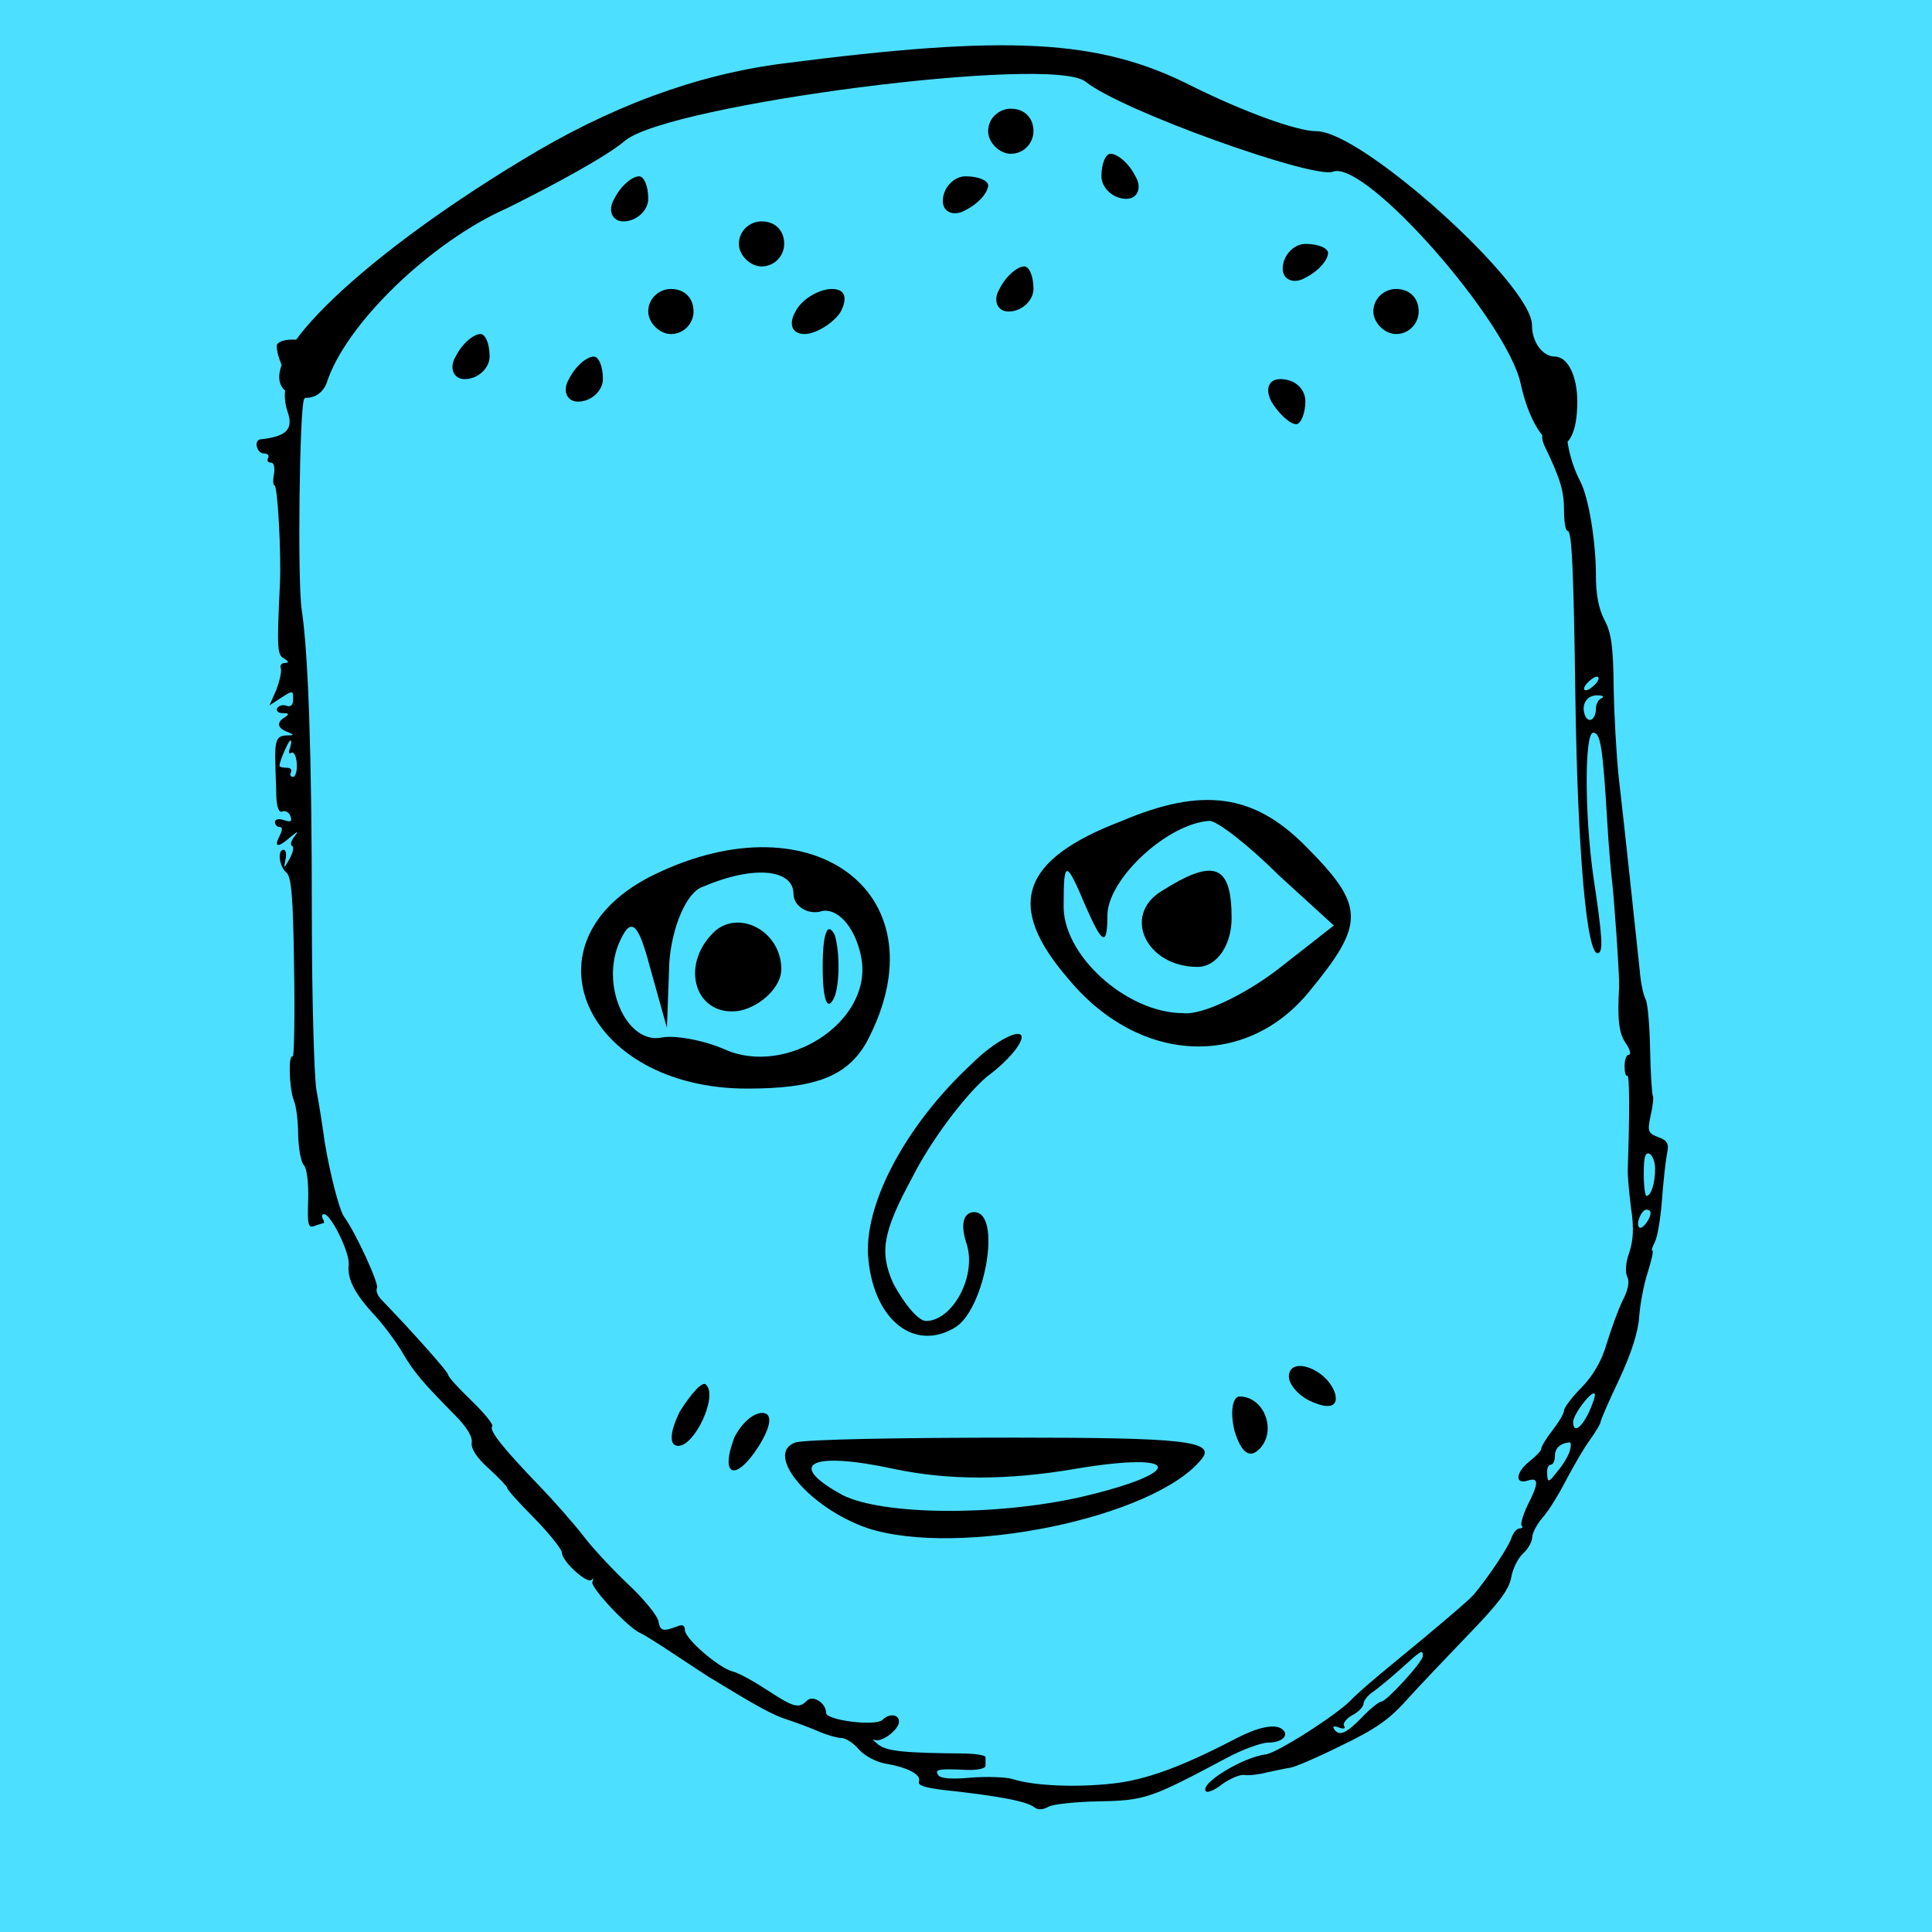
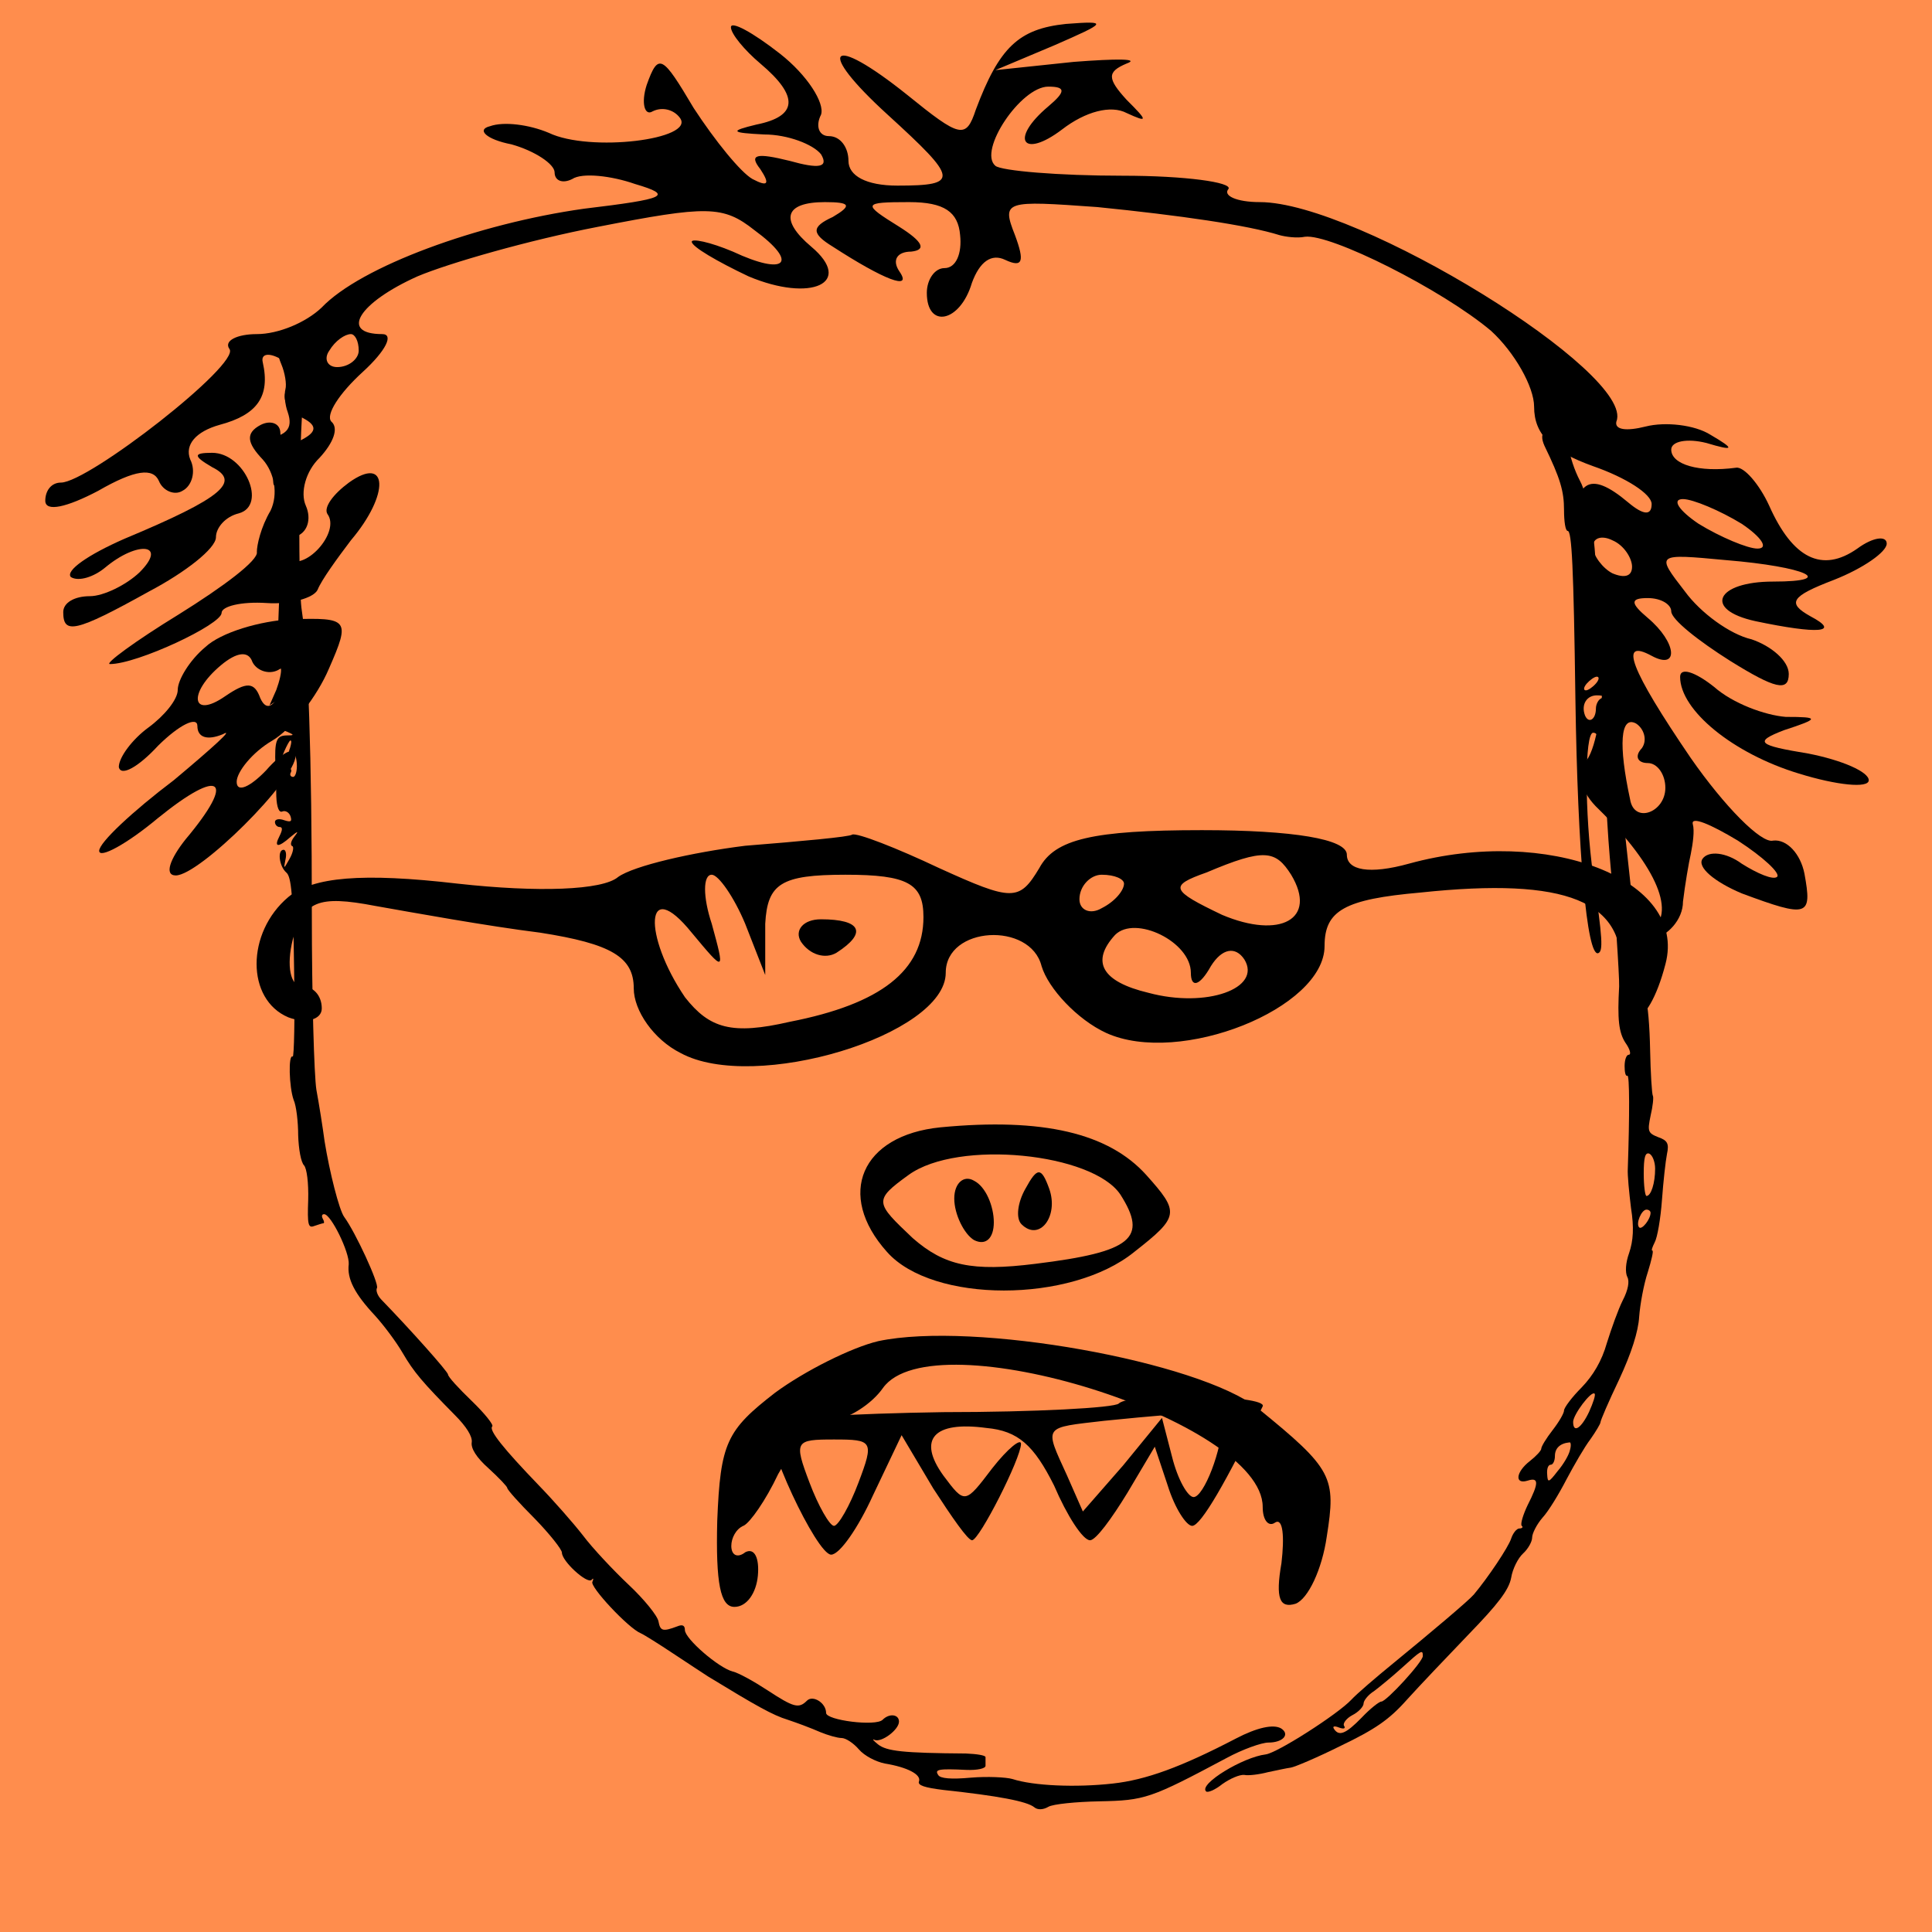
<svg xmlns="http://www.w3.org/2000/svg" width="256" height="256" viewBox="0 0 256 256" fill="none">
-   <g id="Frame 45">
+   <g id="Frame 46">
    <rect width="256" height="256" fill="#4DDFFF" />
    <rect width="256" height="256" fill="#4DDFFF" />
-     <rect width="256" height="256" fill="#4DDFFF" />
+     <rect width="256" height="256" fill="#FF8D4D" />
  </g>
  <g id="head">
    <path id="Vector" d="M36.733 45.604C36.552 45.905 36.794 47.112 37.276 48.259C37.759 49.406 38.001 50.915 37.82 51.579C37.639 52.243 37.759 53.631 38.121 54.597C38.906 56.89 37.94 57.856 34.5 58.218C33.595 58.339 34.017 60.089 34.983 60.089C35.466 60.089 35.707 60.331 35.526 60.693C35.345 60.995 35.466 61.296 35.888 61.296C36.311 61.296 36.431 61.9 36.311 62.805C36.13 63.65 36.19 64.314 36.371 64.314C36.794 64.314 37.276 73.428 37.095 77.291C36.673 86.043 36.733 86.767 37.639 87.25C38.303 87.672 38.303 87.793 37.759 87.853C37.276 87.853 37.035 88.216 37.216 88.578C37.337 89 37.035 90.268 36.612 91.415L35.707 93.467L37.276 92.441C38.785 91.475 38.846 91.475 38.846 92.622C38.846 93.406 38.544 93.708 38.001 93.527C37.518 93.346 36.975 93.467 36.733 93.829C36.552 94.191 36.854 94.493 37.458 94.493C38.303 94.493 38.363 94.613 37.759 95.036C36.612 95.7 36.733 96.484 38.061 96.967C39.027 97.39 39.027 97.45 37.88 97.45C36.612 97.51 36.371 98.174 36.492 101.434C36.492 102.399 36.612 104.27 36.612 105.538C36.673 106.987 36.975 107.711 37.397 107.53C37.82 107.349 38.303 107.65 38.484 108.133C38.725 108.858 38.544 108.978 37.639 108.677C36.975 108.435 36.431 108.556 36.431 108.918C36.431 109.28 36.733 109.582 37.035 109.582C37.458 109.582 37.458 109.944 37.035 110.789C36.25 112.298 36.854 112.358 38.484 110.91C39.51 110.065 39.63 110.065 38.966 110.91C38.544 111.453 38.423 111.996 38.725 112.117C38.966 112.177 38.846 112.962 38.363 113.807C37.578 115.195 37.578 115.195 37.82 113.928C38.001 113.203 37.88 112.6 37.578 112.6C36.733 112.6 36.975 114.773 37.94 115.618C38.604 116.161 38.846 118.696 38.966 128.293C39.087 134.871 38.966 140.122 38.785 140.002C38.182 139.64 38.303 144.046 38.906 145.736C39.268 146.52 39.51 148.693 39.51 150.444C39.57 152.254 39.872 154.005 40.294 154.427C40.656 154.85 40.898 156.721 40.837 159.014C40.717 162.273 40.837 162.756 41.622 162.455C42.165 162.273 42.709 162.092 42.829 162.092C43.01 162.092 42.95 161.791 42.769 161.489C42.588 161.127 42.648 160.885 42.95 160.885C43.855 160.885 46.33 165.955 46.209 167.525C45.968 169.456 46.994 171.448 49.71 174.345C50.857 175.612 52.486 177.785 53.331 179.234C54.84 181.829 55.987 183.157 60.272 187.503C61.781 189.012 62.626 190.339 62.506 191.124C62.385 191.909 63.109 193.116 64.739 194.564C66.127 195.832 67.213 196.979 67.213 197.16C67.213 197.401 68.843 199.212 70.835 201.204C72.827 203.256 74.456 205.308 74.456 205.73C74.456 206.877 77.776 209.895 78.379 209.352C78.621 209.05 78.681 209.171 78.5 209.593C78.078 210.197 83.268 215.75 84.898 216.414C85.32 216.595 87.252 217.802 89.244 219.13C91.236 220.458 93.288 221.785 93.831 222.147C100.168 226.01 102.402 227.278 104.393 227.881C105.661 228.304 107.592 229.028 108.679 229.511C109.705 229.934 110.972 230.296 111.515 230.296C112.059 230.296 113.085 230.96 113.809 231.805C114.533 232.65 116.042 233.434 117.249 233.676C120.207 234.159 122.078 235.124 121.776 236.03C121.535 236.573 122.561 236.875 124.975 237.176C132.278 237.961 136.081 238.685 137.046 239.47C137.469 239.832 138.193 239.832 138.917 239.41C139.521 239.047 142.599 238.746 145.677 238.685C151.713 238.565 152.437 238.323 162.517 232.951C164.629 231.805 167.164 230.899 168.07 230.899C170.001 230.899 170.967 229.813 169.76 229.028C168.734 228.425 166.561 228.907 163.784 230.356C156.481 234.159 151.834 235.849 147.428 236.331C142.539 236.875 136.926 236.633 134.149 235.728C133.304 235.486 130.83 235.366 128.657 235.547C126.061 235.788 124.552 235.667 124.311 235.185C123.828 234.46 124.311 234.34 128.053 234.521C129.502 234.581 130.588 234.34 130.588 233.977C130.588 233.615 130.588 233.132 130.588 232.831C130.588 232.589 129.441 232.408 127.993 232.348C119.664 232.287 117.491 232.046 116.344 231.141C115.74 230.658 115.499 230.356 115.861 230.537C116.766 230.96 119.12 229.209 119.12 228.123C119.12 227.157 117.853 226.976 116.948 227.881C116.042 228.787 109.463 227.942 109.463 226.976C109.463 225.648 107.713 224.562 106.928 225.346C105.842 226.433 105.178 226.252 101.677 223.958C99.927 222.811 97.875 221.665 97.09 221.484C95.219 221.001 90.753 217.138 90.753 215.991C90.753 215.388 90.451 215.206 89.727 215.508C87.795 216.233 87.493 216.112 87.252 214.844C87.131 214.12 85.381 211.947 83.329 210.016C81.277 208.084 78.5 205.127 77.233 203.437C75.965 201.807 73.309 198.789 71.378 196.798C66.731 191.969 64.739 189.494 65.222 189.012C65.463 188.83 64.196 187.261 62.506 185.632C60.755 183.942 59.367 182.433 59.367 182.131C59.367 181.769 54.418 176.216 50.555 172.232C50.012 171.689 49.77 170.965 49.951 170.663C50.253 170.12 47.115 163.3 45.606 161.247C44.942 160.342 43.674 155.332 43.01 151.228C42.769 149.417 42.286 146.339 41.924 144.408C41.622 142.537 41.32 132.035 41.32 121.17C41.32 99.623 40.837 86.525 39.992 80.912C39.389 77.17 39.691 53.933 40.294 52.907C40.536 52.605 40.415 52.182 40.113 52.001C39.811 51.76 39.691 50.13 39.872 48.32C40.234 45.06 40.173 45 38.665 45C37.82 45 36.975 45.241 36.733 45.604ZM38.423 99.14C38.182 99.683 38.303 99.985 38.604 99.744C38.966 99.563 39.268 100.227 39.328 101.192C39.389 102.158 39.148 102.943 38.846 102.943C38.484 102.943 38.363 102.641 38.544 102.339C38.725 101.977 38.484 101.735 38.001 101.735C37.458 101.735 37.035 101.615 37.035 101.494C37.035 100.83 38.242 98.114 38.484 98.114C38.665 98.114 38.604 98.537 38.423 99.14Z" fill="black" />
    <path id="Vector_2" d="M205.129 51.036C204.948 51.337 204.948 52.605 205.189 53.752C205.431 55.14 205.31 56.226 204.827 56.77C204.224 57.494 204.224 58.097 204.646 59.063C206.759 63.409 207.241 65.099 207.241 67.573C207.241 69.082 207.422 70.35 207.724 70.35C208.267 70.35 208.509 74.937 208.75 92.682C209.052 112.962 210.259 126.784 211.768 126.301C212.432 126.059 212.372 124.43 211.104 115.98C209.957 107.771 209.957 97.088 211.104 97.088C212.07 97.088 212.372 98.838 212.975 108.978C213.156 112.117 213.458 115.497 213.579 116.523C213.881 118.816 214.605 129.5 214.545 130.707C214.303 135.052 214.484 136.803 215.39 138.191C215.993 139.036 216.174 139.76 215.812 139.76C215.51 139.76 215.269 140.424 215.269 141.269C215.269 142.054 215.39 142.657 215.631 142.537C215.933 142.356 215.933 147.848 215.691 154.85C215.631 155.695 215.872 158.048 216.114 160.04C216.536 162.696 216.416 164.386 215.872 166.016C215.39 167.343 215.329 168.611 215.631 169.214C215.933 169.758 215.752 170.904 215.027 172.293C214.424 173.5 213.519 176.035 212.915 177.966C212.251 180.32 211.104 182.252 209.595 183.821C208.267 185.149 207.241 186.537 207.241 186.899C207.241 187.261 206.578 188.408 205.733 189.494C204.888 190.581 204.224 191.667 204.224 191.969C204.224 192.21 203.56 192.935 202.715 193.599C200.844 195.047 200.663 196.737 202.413 196.194C203.922 195.711 203.922 196.496 202.413 199.453C201.809 200.721 201.447 201.928 201.628 202.169C201.87 202.35 201.689 202.531 201.326 202.531C200.964 202.531 200.481 203.135 200.24 203.859C199.878 205.006 197.162 209.05 195.291 211.283C194.566 212.128 189.617 216.293 184.608 220.397C182.314 222.268 179.779 224.441 179.055 225.226C177.244 227.157 169.217 232.287 167.708 232.469C164.69 232.831 158.835 236.392 159.801 237.357C159.982 237.599 161.008 237.176 161.974 236.392C163 235.667 164.267 235.124 164.871 235.185C165.414 235.305 166.863 235.124 168.009 234.822C169.156 234.581 170.544 234.279 171.027 234.219C171.51 234.159 174.528 232.891 177.667 231.322C182.193 229.149 184.064 227.881 186.418 225.226C188.108 223.355 191.79 219.492 194.627 216.534C198.49 212.551 199.938 210.68 200.24 209.05C200.421 207.903 201.145 206.455 201.809 205.851C202.473 205.248 203.016 204.282 203.016 203.739C203.016 203.195 203.62 201.988 204.405 201.083C205.189 200.238 206.578 197.944 207.543 196.073C208.569 194.142 209.957 191.728 210.742 190.702C211.466 189.675 212.07 188.649 212.07 188.468C212.07 188.227 213.156 185.692 214.545 182.795C216.174 179.294 217.08 176.457 217.2 174.466C217.321 172.836 217.804 170.18 218.347 168.551C218.83 166.981 219.132 165.714 218.951 165.714C218.77 165.714 218.951 165.231 219.252 164.627C219.615 163.963 220.037 161.489 220.218 159.014C220.399 156.54 220.701 153.823 220.882 152.918C221.184 151.53 220.942 151.107 219.735 150.685C218.347 150.142 218.287 149.9 218.709 147.848C219.011 146.581 219.132 145.373 219.011 145.192C218.89 145.011 218.709 142.235 218.649 139.096C218.589 136.018 218.347 132.94 218.045 132.397C217.744 131.854 217.381 130.103 217.261 128.474C216.838 124.49 215.209 109.159 214.484 102.943C214.182 100.106 213.881 94.794 213.82 91.052C213.76 85.68 213.519 83.87 212.613 82.18C211.829 80.671 211.466 78.8 211.466 76.204C211.466 71.738 210.501 65.823 209.354 63.711C207.845 60.813 207.181 57.011 207.604 53.691C207.966 50.673 207.905 50.432 206.759 50.432C206.034 50.432 205.31 50.673 205.129 51.036ZM211.466 90.569C211.044 91.052 210.44 91.475 210.139 91.475C209.776 91.475 209.837 91.052 210.259 90.569C210.682 90.087 211.285 89.664 211.587 89.664C211.949 89.664 211.889 90.087 211.466 90.569ZM212.251 92.501C211.829 92.622 211.466 93.285 211.466 93.889C211.466 95.338 210.501 95.941 210.018 94.794C209.475 93.346 210.259 92.078 211.708 92.139C212.372 92.139 212.613 92.32 212.251 92.501ZM219.313 154.85C219.313 156.781 218.77 158.471 218.166 158.471C217.985 158.471 217.804 157.143 217.804 155.513C217.804 153.401 217.985 152.677 218.528 152.858C218.951 153.039 219.313 153.944 219.313 154.85ZM218.709 160.704C218.709 161.549 217.562 162.998 217.2 162.636C216.717 162.153 217.502 160.282 218.166 160.282C218.468 160.282 218.709 160.463 218.709 160.704ZM210.561 187.08C209.535 189.253 208.449 189.977 208.449 188.408C208.449 187.442 210.863 184.243 211.285 184.666C211.466 184.787 211.104 185.873 210.561 187.08ZM208.026 192.15C207.905 192.754 207.181 194.021 206.396 194.927C205.189 196.496 205.069 196.496 205.008 195.349C204.948 194.625 205.129 194.082 205.491 194.082C205.793 194.082 206.034 193.538 206.034 192.935C206.034 191.909 206.698 191.245 207.966 191.124C208.147 191.064 208.207 191.547 208.026 192.15ZM188.531 219.431C188.531 220.216 183.702 225.467 183.038 225.467C182.737 225.467 181.529 226.433 180.443 227.58C178.33 229.752 177.425 230.115 176.761 229.089C176.52 228.726 176.822 228.666 177.425 228.907C178.089 229.149 178.33 229.028 178.089 228.666C177.908 228.364 178.391 227.7 179.175 227.278C180.02 226.855 180.684 226.131 180.684 225.709C180.684 225.346 181.288 224.562 182.073 224.079C182.797 223.536 184.487 222.147 185.754 221.001C188.35 218.647 188.531 218.526 188.531 219.431Z" fill="black" />
  </g>
-   <g id="hair">
-     <path id="Vector" d="M103.61 8.433C92.201 9.926 80.791 14.106 69.081 21.272C46.862 34.707 32.75 48.74 38.155 52.024C40.257 53.218 42.358 52.92 43.259 50.83C45.661 43.067 57.071 32.02 67.279 27.542C73.285 24.556 80.491 20.674 82.893 18.585C88.898 13.807 139.341 7.239 143.845 10.822C148.649 14.703 173.87 23.66 176.572 22.765C180.776 20.973 199.692 42.47 201.494 50.83C203.595 60.384 209 62.175 209 53.218C209 49.934 207.799 47.247 205.997 47.247C204.496 47.247 202.995 45.456 202.995 43.067C202.995 37.693 180.476 17.39 174.471 17.39C171.768 17.39 164.562 14.703 157.957 11.419C145.646 5.149 133.636 4.552 103.61 8.433Z" fill="black" />
-     <path id="Vector_2" d="M130.934 17.39C130.934 18.883 132.435 20.376 133.936 20.376C135.738 20.376 136.939 18.883 136.939 17.39C136.939 15.599 135.738 14.405 133.936 14.405C132.435 14.405 130.934 15.599 130.934 17.39Z" fill="black" />
-     <path id="Vector_3" d="M145.946 23.362C145.946 24.855 147.448 26.347 149.249 26.347C150.751 26.347 151.351 24.855 150.45 23.362C149.549 21.57 148.048 20.376 147.147 20.376C146.547 20.376 145.946 21.57 145.946 23.362Z" fill="black" />
-     <path id="Vector_4" d="M81.391 26.347C80.491 27.84 81.091 29.333 82.593 29.333C84.394 29.333 85.895 27.84 85.895 26.347C85.895 24.556 85.295 23.362 84.694 23.362C83.793 23.362 82.292 24.556 81.391 26.347Z" fill="black" />
-     <path id="Vector_5" d="M124.929 26.646C124.929 28.139 126.43 28.736 127.931 27.84C129.733 26.944 130.934 25.452 130.934 24.556C130.934 23.959 129.733 23.362 127.931 23.362C126.43 23.362 124.929 24.855 124.929 26.646Z" fill="black" />
-     <path id="Vector_6" d="M97.906 32.319C97.906 33.812 99.407 35.304 100.908 35.304C102.71 35.304 103.911 33.812 103.911 32.319C103.911 30.527 102.71 29.333 100.908 29.333C99.407 29.333 97.906 30.527 97.906 32.319Z" fill="black" />
-     <path id="Vector_7" d="M169.967 35.603C169.967 37.096 171.468 37.693 172.969 36.797C174.771 35.901 175.972 34.409 175.972 33.513C175.972 32.916 174.771 32.319 172.969 32.319C171.468 32.319 169.967 33.812 169.967 35.603Z" fill="black" />
-     <path id="Vector_8" d="M132.435 38.29C131.534 39.783 132.135 41.276 133.636 41.276C135.437 41.276 136.939 39.783 136.939 38.29C136.939 36.499 136.338 35.304 135.738 35.304C134.837 35.304 133.336 36.499 132.435 38.29Z" fill="black" />
-     <path id="Vector_9" d="M85.895 41.276C85.895 42.769 87.397 44.261 88.898 44.261C90.7 44.261 91.9 42.769 91.9 41.276C91.9 39.484 90.7 38.29 88.898 38.29C87.397 38.29 85.895 39.484 85.895 41.276Z" fill="black" />
-     <path id="Vector_10" d="M105.412 41.276C104.511 42.769 104.811 44.261 106.613 44.261C108.114 44.261 110.516 42.769 111.417 41.276C112.318 39.484 112.018 38.29 110.216 38.29C108.715 38.29 106.313 39.484 105.412 41.276Z" fill="black" />
-     <path id="Vector_11" d="M181.977 41.276C181.977 42.769 183.478 44.261 184.98 44.261C186.781 44.261 187.982 42.769 187.982 41.276C187.982 39.484 186.781 38.29 184.98 38.29C183.478 38.29 181.977 39.484 181.977 41.276Z" fill="black" />
-     <path id="Vector_12" d="M60.374 47.247C59.473 48.74 60.073 50.233 61.575 50.233C63.376 50.233 64.877 48.74 64.877 47.247C64.877 45.456 64.277 44.261 63.676 44.261C62.776 44.261 61.274 45.456 60.374 47.247Z" fill="black" />
-     <path id="Vector_13" d="M75.386 50.233C74.486 51.726 75.086 53.218 76.587 53.218C78.389 53.218 79.89 51.726 79.89 50.233C79.89 48.441 79.29 47.247 78.689 47.247C77.788 47.247 76.287 48.441 75.386 50.233Z" fill="black" />
-     <path id="Vector_14" d="M168.466 53.218C169.366 54.711 170.868 56.204 171.768 56.204C172.369 56.204 172.969 54.711 172.969 53.218C172.969 51.427 171.468 50.233 169.667 50.233C168.165 50.233 167.565 51.427 168.466 53.218Z" fill="black" />
+   <path d="M96.851 3.608C96.851 4.483 98.668 6.669 100.745 8.418C105.936 12.79 105.677 15.414 100.226 16.506C96.591 17.381 96.851 17.6 101.264 17.818C104.379 17.818 107.753 19.13 108.791 20.442C109.83 22.19 108.532 22.409 104.638 21.316C100.226 20.223 99.187 20.442 100.745 22.409C102.043 24.377 101.783 24.814 99.706 23.721C98.149 22.846 94.775 18.693 91.919 14.32C87.766 7.325 87.247 6.888 85.689 11.26C84.911 13.665 85.43 15.414 86.468 14.758C87.766 14.102 89.323 14.539 90.102 15.632C92.179 18.474 78.162 20.223 72.711 17.6C70.115 16.506 66.74 16.069 64.923 16.725C63.106 17.162 64.404 18.474 67.779 19.13C70.894 20.004 73.489 21.753 73.489 22.846C73.489 23.939 74.528 24.377 75.826 23.721C77.123 22.846 81.017 23.284 84.132 24.377C89.323 25.907 88.285 26.344 77.383 27.656C63.366 29.623 47.791 35.307 42.6 40.772C40.523 42.74 36.889 44.27 34.034 44.27C31.438 44.27 29.621 45.145 30.4 46.238C31.957 48.205 11.711 63.945 8.077 63.945C6.779 63.945 6 65.038 6 66.35C6 67.88 8.855 67.224 13.008 65.038C17.94 62.196 20.277 61.978 21.055 63.727C21.575 65.038 23.132 65.694 24.17 65.038C25.468 64.382 25.987 62.415 25.209 60.885C24.43 58.917 25.987 57.168 29.102 56.294C34.034 54.982 35.851 52.577 34.813 47.986C34.553 46.894 35.592 46.675 37.149 47.549C38.706 48.205 38.966 49.954 38.187 51.266C37.149 52.577 37.928 54.326 39.745 55.201C42.081 56.294 42.081 57.168 40.004 58.261C38.447 59.136 37.149 58.699 37.149 57.387C37.149 56.075 35.851 55.638 34.553 56.294C32.477 57.387 32.736 58.699 34.813 60.885C36.37 62.633 36.889 65.475 35.851 67.662C34.553 69.848 34.034 72.252 34.034 73.127C34.294 74.22 29.621 77.718 23.651 81.434C17.94 84.932 13.787 87.992 14.566 87.992C18.2 87.992 29.362 82.746 29.362 81.215C29.362 80.341 31.957 79.685 35.332 79.904C38.447 80.122 41.562 79.248 42.081 78.155C42.6 76.843 44.677 74.001 46.494 71.597C51.685 65.475 51.425 60.229 46.234 63.945C44.157 65.475 42.86 67.224 43.379 68.099C45.196 70.504 40.264 75.969 37.928 74.001C36.889 72.908 37.149 71.597 38.966 71.159C40.783 70.722 41.302 68.755 40.523 67.006C39.745 65.257 40.523 62.415 42.34 60.666C44.157 58.699 44.936 56.731 43.898 55.856C43.119 54.982 44.936 52.14 48.051 49.298C51.166 46.456 52.204 44.27 50.647 44.27C44.936 44.27 47.532 40.117 55.319 36.619C59.472 34.87 70.115 31.809 79.2 30.06C93.736 27.218 95.813 27.218 99.966 30.498C105.936 34.87 104.119 36.619 97.111 33.34C93.996 32.028 91.66 31.591 91.66 32.028C91.66 32.684 95.034 34.651 99.187 36.619C107.494 40.117 113.204 37.493 107.494 32.684C103.34 29.186 103.86 26.781 109.311 26.781C112.685 26.781 112.945 27.218 110.349 28.749C107.494 30.06 107.494 30.935 110.349 32.684C117.098 37.056 120.991 38.586 119.174 35.963C118.136 34.433 118.915 33.34 120.732 33.34C122.809 33.121 122.289 32.028 119.174 30.06C114.243 27 114.243 26.781 120.472 26.781C125.145 26.781 126.962 28.093 127.221 31.154C127.481 33.558 126.702 35.526 125.145 35.526C123.847 35.526 122.809 37.056 122.809 38.805C122.809 43.614 127.221 42.74 128.779 37.493C129.817 34.651 131.374 33.558 133.191 34.433C135.528 35.526 135.787 34.651 134.489 31.154C132.672 26.563 133.191 26.563 145.391 27.437C156.294 28.53 165.379 29.842 169.532 31.154C170.311 31.372 171.868 31.591 172.906 31.372C176.281 30.935 191.077 38.368 197.566 43.833C200.681 46.675 203.277 51.266 203.277 53.889C203.277 57.605 205.613 59.791 211.064 61.759C215.477 63.289 218.851 65.475 218.851 66.787C218.851 68.317 217.813 68.317 215.736 66.569C210.545 62.196 208.468 63.508 208.468 71.597C208.468 75.75 209.506 79.248 210.545 79.248C213.4 79.248 212.881 96.955 210.285 100.672C208.728 102.421 209.506 105.044 211.843 107.23C219.63 114.882 222.226 121.221 218.591 123.407C215.736 125.156 215.736 125.375 218.851 124.5C220.928 124.063 223.004 121.877 223.004 119.472C223.264 117.286 223.783 114.226 224.043 113.133C224.302 111.821 224.562 110.072 224.302 109.198C224.043 108.105 226.638 109.198 230.272 111.384C233.647 113.57 235.983 115.756 235.464 116.193C234.945 116.63 232.868 115.756 230.791 114.444C228.715 112.914 226.379 112.695 225.6 113.788C224.821 114.882 227.157 116.849 230.791 118.379C239.617 121.658 240.136 121.44 239.098 115.756C238.579 113.133 236.762 111.165 234.945 111.384C233.387 111.821 228.455 106.793 224.043 100.453C215.996 88.648 214.438 84.495 218.851 86.899C222.485 88.867 222.226 85.15 218.332 81.871C215.996 79.904 215.996 79.248 218.332 79.248C220.149 79.248 221.447 80.122 221.447 80.997C221.447 82.09 225.081 84.932 229.234 87.555C235.204 91.272 237.021 91.709 237.021 89.304C237.021 87.555 234.685 85.588 232.089 84.713C229.234 84.057 225.34 81.215 223.264 78.374C219.37 73.345 219.37 73.345 228.715 74.22C239.357 75.094 243.511 77.062 234.945 77.062C227.417 77.062 225.6 80.778 232.609 82.308C240.915 84.057 244.03 83.839 239.877 81.653C236.762 79.904 237.281 79.029 242.991 76.843C246.885 75.313 250 73.127 250 72.034C250 70.941 248.183 71.159 246.106 72.69C241.434 75.969 237.54 74.001 234.426 67.006C233.128 64.164 231.051 61.759 230.013 61.978C225.081 62.633 221.447 61.54 221.447 59.573C221.447 58.48 223.523 58.043 226.119 58.699C229.753 59.791 230.013 59.573 226.638 57.605C224.562 56.294 220.668 55.856 218.072 56.512C215.477 57.168 213.919 56.95 214.179 55.856C216.774 49.517 179.915 26.781 166.936 26.781C163.821 26.781 162.004 25.907 162.783 25.032C163.302 24.158 157.072 23.284 148.766 23.284C140.2 23.284 132.672 22.628 131.894 21.972C129.557 20.004 135.268 11.479 138.902 11.479C141.238 11.479 141.238 12.134 138.902 14.102C133.711 18.474 135.528 21.097 140.719 17.162C143.834 14.758 147.209 13.883 149.285 14.976C152.14 16.288 152.14 16.069 149.285 13.227C146.689 10.385 146.689 9.511 149.285 8.418C151.102 7.762 147.987 7.762 142.277 8.199L131.894 9.292L139.681 6.013C146.689 2.953 146.949 2.734 141.238 3.171C135.009 3.827 132.413 6.232 129.298 14.539C128 18.474 127.221 18.255 120.213 12.572C109.83 4.264 108.013 6.45 117.617 15.195C126.962 23.721 127.221 24.595 118.915 24.595C114.762 24.595 112.426 23.284 112.426 21.316C112.426 19.567 111.387 18.037 109.83 18.037C108.532 18.037 108.013 16.725 108.791 15.195C109.311 13.665 106.974 9.948 103.34 7.106C99.706 4.264 96.851 2.734 96.851 3.608ZM47.532 46.456C47.532 47.549 46.234 48.642 44.677 48.642C43.379 48.642 42.86 47.549 43.638 46.456C44.417 45.145 45.715 44.27 46.494 44.27C47.013 44.27 47.532 45.145 47.532 46.456ZM230.791 69.41C233.387 71.159 234.426 72.69 232.868 72.69C231.57 72.69 227.936 71.159 225.081 69.41C222.485 67.662 221.447 66.131 223.004 66.131C224.302 66.131 227.936 67.662 230.791 69.41ZM216.255 75.094C216.255 76.406 215.217 76.625 213.66 75.969C212.362 75.313 211.064 73.564 211.064 72.471C211.064 71.159 212.362 70.941 213.66 71.597C215.217 72.252 216.255 74.001 216.255 75.094ZM217.553 99.141C216.515 100.235 217.034 101.109 218.332 101.109C219.63 101.109 220.668 102.639 220.668 104.388C220.668 107.667 216.515 109.198 215.996 105.918C214.438 98.704 214.698 94.769 216.774 95.862C217.813 96.518 218.332 98.049 217.553 99.141Z" fill="black" />
+   <path d="M28.108 61.9C31.902 63.799 29.626 65.91 16.474 71.398C11.668 73.509 8.633 75.62 9.392 76.464C10.404 77.097 12.427 76.464 13.945 75.197C18.244 71.609 22.291 72.031 18.497 75.831C16.727 77.519 13.692 78.997 11.921 78.997C9.898 78.997 8.38 79.841 8.38 81.107C8.38 84.062 9.898 83.851 19.762 78.364C24.567 75.831 28.614 72.665 28.614 71.187C28.614 69.921 29.878 68.443 31.649 68.021C35.443 66.966 32.408 60 28.108 60C25.579 60 25.579 60.422 28.108 61.9Z" fill="black" />
+   <path d="M27.197 85.75C25.114 87.491 23.553 90.102 23.553 91.408C23.553 92.714 21.731 94.89 19.648 96.413C17.566 97.937 15.744 100.331 15.744 101.637C16.005 102.942 18.347 101.637 20.95 98.807C23.813 95.978 26.155 94.89 26.155 96.196C26.155 97.719 27.457 98.154 29.539 97.284C31.101 96.413 28.238 99.025 23.032 103.378C17.566 107.512 13.142 111.647 13.142 112.736C13.142 113.824 16.785 111.865 20.95 108.383C29.279 101.637 31.361 103.16 24.594 111.212C22.512 113.824 21.731 116 23.292 116C26.416 116 39.169 103.378 39.169 100.113C39.169 98.807 37.347 99.678 35.265 102.072C33.183 104.248 31.361 105.119 31.361 103.595C31.361 102.289 33.443 99.678 36.046 98.154C38.649 96.631 42.032 92.278 43.594 88.579C46.457 82.05 46.197 81.832 38.649 82.05C34.484 82.267 29.279 83.791 27.197 85.75ZM36.827 88.796C38.128 87.926 38.388 89.232 37.347 91.19C36.306 93.802 35.265 94.237 34.484 92.496C33.703 90.32 32.662 90.32 29.799 92.278C25.375 95.325 24.854 91.843 29.279 88.144C31.361 86.403 32.922 86.185 33.443 87.708C33.964 88.796 35.525 89.449 36.827 88.796Z" fill="black" />
+   <path d="M222.624 89.69C222.624 94.108 229.623 99.852 238.371 102.503C243.37 104.049 247.62 104.491 247.62 103.386C247.62 102.282 244.12 100.735 239.621 99.852C232.872 98.747 232.372 98.305 236.372 96.759C241.121 95.213 241.121 94.992 236.622 94.992C233.872 94.771 229.623 93.224 227.124 91.015C224.624 89.027 222.624 88.364 222.624 89.69Z" fill="black" />
+   <g id="Frame 9">
+     <path id="Vector" d="M98.74 112.067C91.653 112.953 83.976 114.724 81.909 116.201C79.842 117.972 71.279 118.268 60.649 117.087C47.952 115.61 41.456 116.201 38.208 118.858C32.597 123.583 32.597 132.441 38.208 134.803C40.57 135.689 42.637 135.099 42.637 133.622C42.637 131.851 41.456 130.669 39.979 130.669C38.503 130.669 37.912 128.012 38.798 124.469C40.275 119.449 42.046 118.563 49.724 120.039C54.743 120.925 64.487 122.697 71.574 123.583C81.023 125.059 83.976 126.831 83.976 130.965C83.976 133.917 86.633 137.756 90.177 139.528C99.921 144.843 125.315 137.166 125.315 128.898C125.315 122.697 136.535 122.106 138.012 128.012C138.897 130.965 142.736 135.099 146.575 136.87C156.319 141.299 175.512 133.622 175.512 125.354C175.512 120.63 178.169 119.154 188.209 118.268C207.697 116.201 215.374 119.449 214.784 128.898C214.193 137.756 218.327 136.87 220.689 127.717C223.642 116.496 205.04 109.409 186.732 114.429C181.417 115.906 178.465 115.315 178.465 113.248C178.465 111.181 171.378 110 159.271 110C144.803 110 139.783 111.181 137.716 115.02C135.059 119.449 134.173 119.449 124.429 115.02C118.818 112.362 113.503 110.295 112.913 110.591C112.618 110.886 106.122 111.476 98.74 112.067ZM171.083 115.906C174.626 121.811 169.606 124.469 161.929 121.221C155.138 117.972 154.842 117.382 159.862 115.61C167.539 112.362 169.016 112.657 171.083 115.906ZM98.74 122.402L101.397 129.193V122.402C101.692 117.087 103.464 115.906 112.027 115.906C120.295 115.906 122.362 117.087 122.362 121.516C122.362 128.602 116.752 133.032 104.645 135.394C96.968 137.166 94.015 136.28 90.767 132.146C85.157 123.878 85.452 115.906 91.653 123.583C96.082 128.898 96.082 128.898 94.31 122.402C93.129 118.858 93.129 115.906 94.31 115.906C95.196 115.906 97.263 118.858 98.74 122.402ZM148.937 117.087C148.937 117.972 147.756 119.449 145.984 120.335C144.508 121.221 143.031 120.63 143.031 119.154C143.031 117.382 144.508 115.906 145.984 115.906C147.756 115.906 148.937 116.496 148.937 117.087ZM157.795 128.898C157.795 130.965 158.976 130.669 160.453 128.012C161.929 125.65 163.701 125.354 164.882 127.126C167.244 130.965 159.862 133.622 152.185 131.555C145.984 130.079 144.508 127.421 147.756 123.878C150.413 121.221 157.795 124.764 157.795 128.898Z" fill="black" />
+     <path id="Vector_2" d="M106.121 124.764C107.303 126.536 109.369 127.126 110.846 126.241C114.98 123.583 114.094 121.811 108.779 121.811C106.417 121.811 105.236 123.288 106.121 124.764Z" fill="black" />
  </g>
-   <g id="Frame 10">
-     <path id="Vector" d="M148.681 108.767C135.135 113.927 133.2 120.055 141.585 129.731C150.938 141.019 165.129 141.664 173.515 131.343C180.933 122.313 180.933 120.055 172.87 111.992C166.097 105.219 159.324 104.251 148.681 108.767ZM169.322 115.862L176.74 122.635L169.322 128.44C165.129 131.666 159.324 134.568 156.744 134.246C149.326 134.246 140.618 126.505 140.94 119.732C140.94 113.927 141.263 113.927 143.843 120.055C146.1 125.215 146.745 125.538 146.745 121.022C147.068 116.185 154.808 109.089 160.291 108.767C161.259 108.767 165.452 111.992 169.322 115.862Z" fill="black" />
-     <path id="Vector_2" d="M153.841 118.12C148.681 121.345 151.906 128.118 158.679 128.118C161.259 128.118 163.194 125.215 163.194 121.668C163.194 114.572 160.936 113.605 153.841 118.12Z" fill="black" />
-     <path id="Vector_3" d="M86.757 115.862C68.696 124.57 77.404 144.244 99.013 144.244C108.043 144.244 112.236 142.632 114.816 138.116C125.137 118.765 108.043 105.542 86.757 115.862ZM105.141 118.443C105.141 120.055 107.076 121.345 109.011 120.7C111.268 120.378 113.526 123.28 114.171 127.151C115.461 135.536 104.173 142.632 96.11 139.084C93.207 137.794 89.337 137.149 87.725 137.471C83.209 138.439 79.662 131.021 81.919 125.215C83.532 121.345 84.499 121.99 86.112 128.118L88.37 136.181L88.692 127.473C89.015 122.958 90.95 118.12 93.207 117.475C99.98 114.572 105.141 115.217 105.141 118.443Z" fill="black" />
-     <path id="Vector_4" d="M94.498 123.603C89.982 128.118 92.24 134.891 98.045 133.923C100.948 133.278 103.528 130.698 103.528 128.44C103.528 123.28 97.723 120.377 94.498 123.603Z" fill="black" />
-     <path id="Vector_5" d="M109.011 128.118C109.011 132.633 109.656 134.246 110.623 131.988C111.269 130.053 111.269 126.183 110.623 123.925C109.656 121.99 109.011 123.603 109.011 128.118Z" fill="black" />
+   <g id="Frame 23">
+     <path id="Vector" d="M124.61 149.378C114.126 150.426 110.719 158.289 117.534 165.889C123.562 172.703 141.907 172.703 150.294 165.889C156.322 161.172 156.322 160.648 151.867 155.668C146.887 150.164 138.238 148.068 124.61 149.378ZM148.46 158.289C152.129 164.055 150.032 165.889 137.19 167.462C128.803 168.51 125.134 167.724 120.941 164.055C115.961 159.337 115.699 159.075 120.417 155.668C126.969 150.951 144.79 152.785 148.46 158.289Z" fill="black" />
+     <path id="Vector_2" d="M126.445 158.813C126.445 160.91 127.755 163.531 129.065 164.317C130.638 165.103 131.686 164.055 131.686 161.958C131.686 159.862 130.638 157.241 129.065 156.454C127.755 155.668 126.445 156.717 126.445 158.813Z" fill="black" />
+     <path id="Vector_3" d="M135.879 157.503C134.831 159.337 134.569 161.434 135.355 162.22C137.714 164.579 140.335 161.172 139.024 157.503C137.976 154.62 137.452 154.62 135.879 157.503Z" fill="black" />
  </g>
-   <g id="Frame 22">
-     <path id="Vector" d="M128.675 141.043C120.022 149.078 114.254 159.79 115.078 167.001C115.902 175.035 121.259 179.156 126.615 175.859C130.529 173.387 132.795 160.615 129.087 160.615C127.645 160.615 127.233 162.263 128.057 164.735C129.499 169.061 126.203 175.035 122.701 175.035C121.671 175.035 119.816 172.769 118.374 170.091C116.52 165.971 116.932 163.293 120.847 156.082C123.319 151.138 127.851 145.164 130.735 142.691C133.825 140.425 135.885 137.747 135.267 137.129C134.649 136.511 131.559 138.159 128.675 141.043Z" fill="black" />
+   <g id="Frame 30">
+     <g id="Group 39">
+       <path id="Vector" d="M148.249 185.971C147.677 186.544 137.194 187.116 124.995 187.116C112.796 187.307 102.503 187.879 102.122 188.642C100.978 190.549 108.221 206 110.127 206C111.271 206 113.749 202.376 115.655 198.179L119.467 190.168L123.661 197.226C126.139 201.041 128.235 204.093 128.807 204.093C129.76 204.093 135.288 193.22 135.288 191.312C135.288 190.549 133.572 191.885 131.476 194.555C127.854 199.324 127.854 199.324 124.995 195.509C121.564 190.74 123.661 188.26 130.713 189.214C134.907 189.596 137.003 191.503 139.672 196.844C141.387 200.85 143.484 204.093 144.437 204.093C145.199 204.093 147.296 201.231 149.393 197.798L153.014 191.694L154.73 196.844C155.683 199.896 157.208 202.185 157.97 202.185C159.114 202.185 162.545 196.272 167.31 186.353C168.073 184.827 149.774 184.445 148.249 185.971ZM161.973 188.26C161.973 192.075 159.495 198.37 158.161 198.37C157.398 198.37 156.064 196.081 155.302 193.029L153.968 187.879L148.821 194.174L143.484 200.278L141.387 195.509C138.338 188.833 138.147 189.214 146.343 188.26C159.686 186.925 161.973 186.925 161.973 188.26ZM113.749 196.463C112.605 199.515 111.08 202.185 110.509 202.185C109.937 202.185 108.412 199.515 107.268 196.463C105.171 190.931 105.362 190.74 110.509 190.74C115.655 190.74 115.846 190.931 113.749 196.463Z" fill="black" />
+     </g>
  </g>
-   <g id="Frame 26">
-     <g id="Group 39">
-       <path id="Vector" d="M170.785 182.425C170.785 183.515 172.311 185.26 174.274 185.914C176.455 186.786 177.327 186.132 176.891 184.605C175.801 181.334 170.785 179.59 170.785 182.425Z" fill="black" />
-       <path id="Vector_2" d="M90.097 187.004C88.789 189.621 88.571 191.584 89.879 191.584C92.06 191.584 95.113 185.042 93.586 183.515C93.15 182.861 91.624 184.605 90.097 187.004Z" fill="black" />
-       <path id="Vector_3" d="M163.589 189.621C164.461 192.456 165.551 193.328 166.86 192.02C169.259 189.621 167.514 185.042 164.243 185.042C163.371 185.042 162.934 187.004 163.589 189.621Z" fill="black" />
-       <path id="Vector_4" d="M97.294 190.493C95.331 195.727 97.512 196.382 100.565 191.584C102.309 188.749 102.309 187.222 101.001 187.222C99.692 187.222 98.166 188.749 97.294 190.493Z" fill="black" />
-       <path id="Vector_5" d="M105.362 191.148C101.219 192.674 107.325 199.871 114.958 202.488C126.952 206.413 152.903 201.179 159.227 193.328C161.19 190.93 156.61 190.493 134.584 190.493C119.755 190.493 106.671 190.711 105.362 191.148ZM142.435 194.637C156.61 192.238 157.264 195.073 143.307 198.344C131.749 200.961 116.92 200.743 111.687 198.126C104.054 193.983 107.325 192.238 118.447 194.637C125.643 196.163 133.494 196.163 142.435 194.637Z" fill="black" />
+   <g id="Frame 32">
+     <g id="Group">
+       <g id="Group 42">
+         <path id="Vector" d="M116.369 177.711C112.848 178.54 106.635 181.646 102.7 184.546C96.281 189.517 95.452 191.174 95.038 201.529C94.831 209.814 95.452 212.921 97.316 212.921C98.973 212.921 100.215 211.057 100.422 208.779C100.63 206.5 100.008 205.05 98.766 205.672C97.73 206.5 96.902 206.086 96.902 204.843C96.902 203.808 97.523 202.565 98.559 202.151C99.387 201.737 101.458 198.837 103.115 195.316C104.979 192.002 108.085 188.688 110.363 188.274C112.641 187.86 115.54 185.996 116.99 183.925C123.617 174.604 167.313 188.274 167.313 199.665C167.313 201.529 168.142 202.358 168.97 201.737C170.006 201.115 170.213 203.601 169.799 207.122C168.97 211.885 169.591 213.128 171.662 212.507C173.319 211.885 175.183 207.95 175.804 203.601C177.047 195.73 176.633 194.695 166.692 186.617C158.823 180.404 129.001 175.019 116.369 177.711Z" fill="black" />
+       </g>
    </g>
  </g>
</svg>
